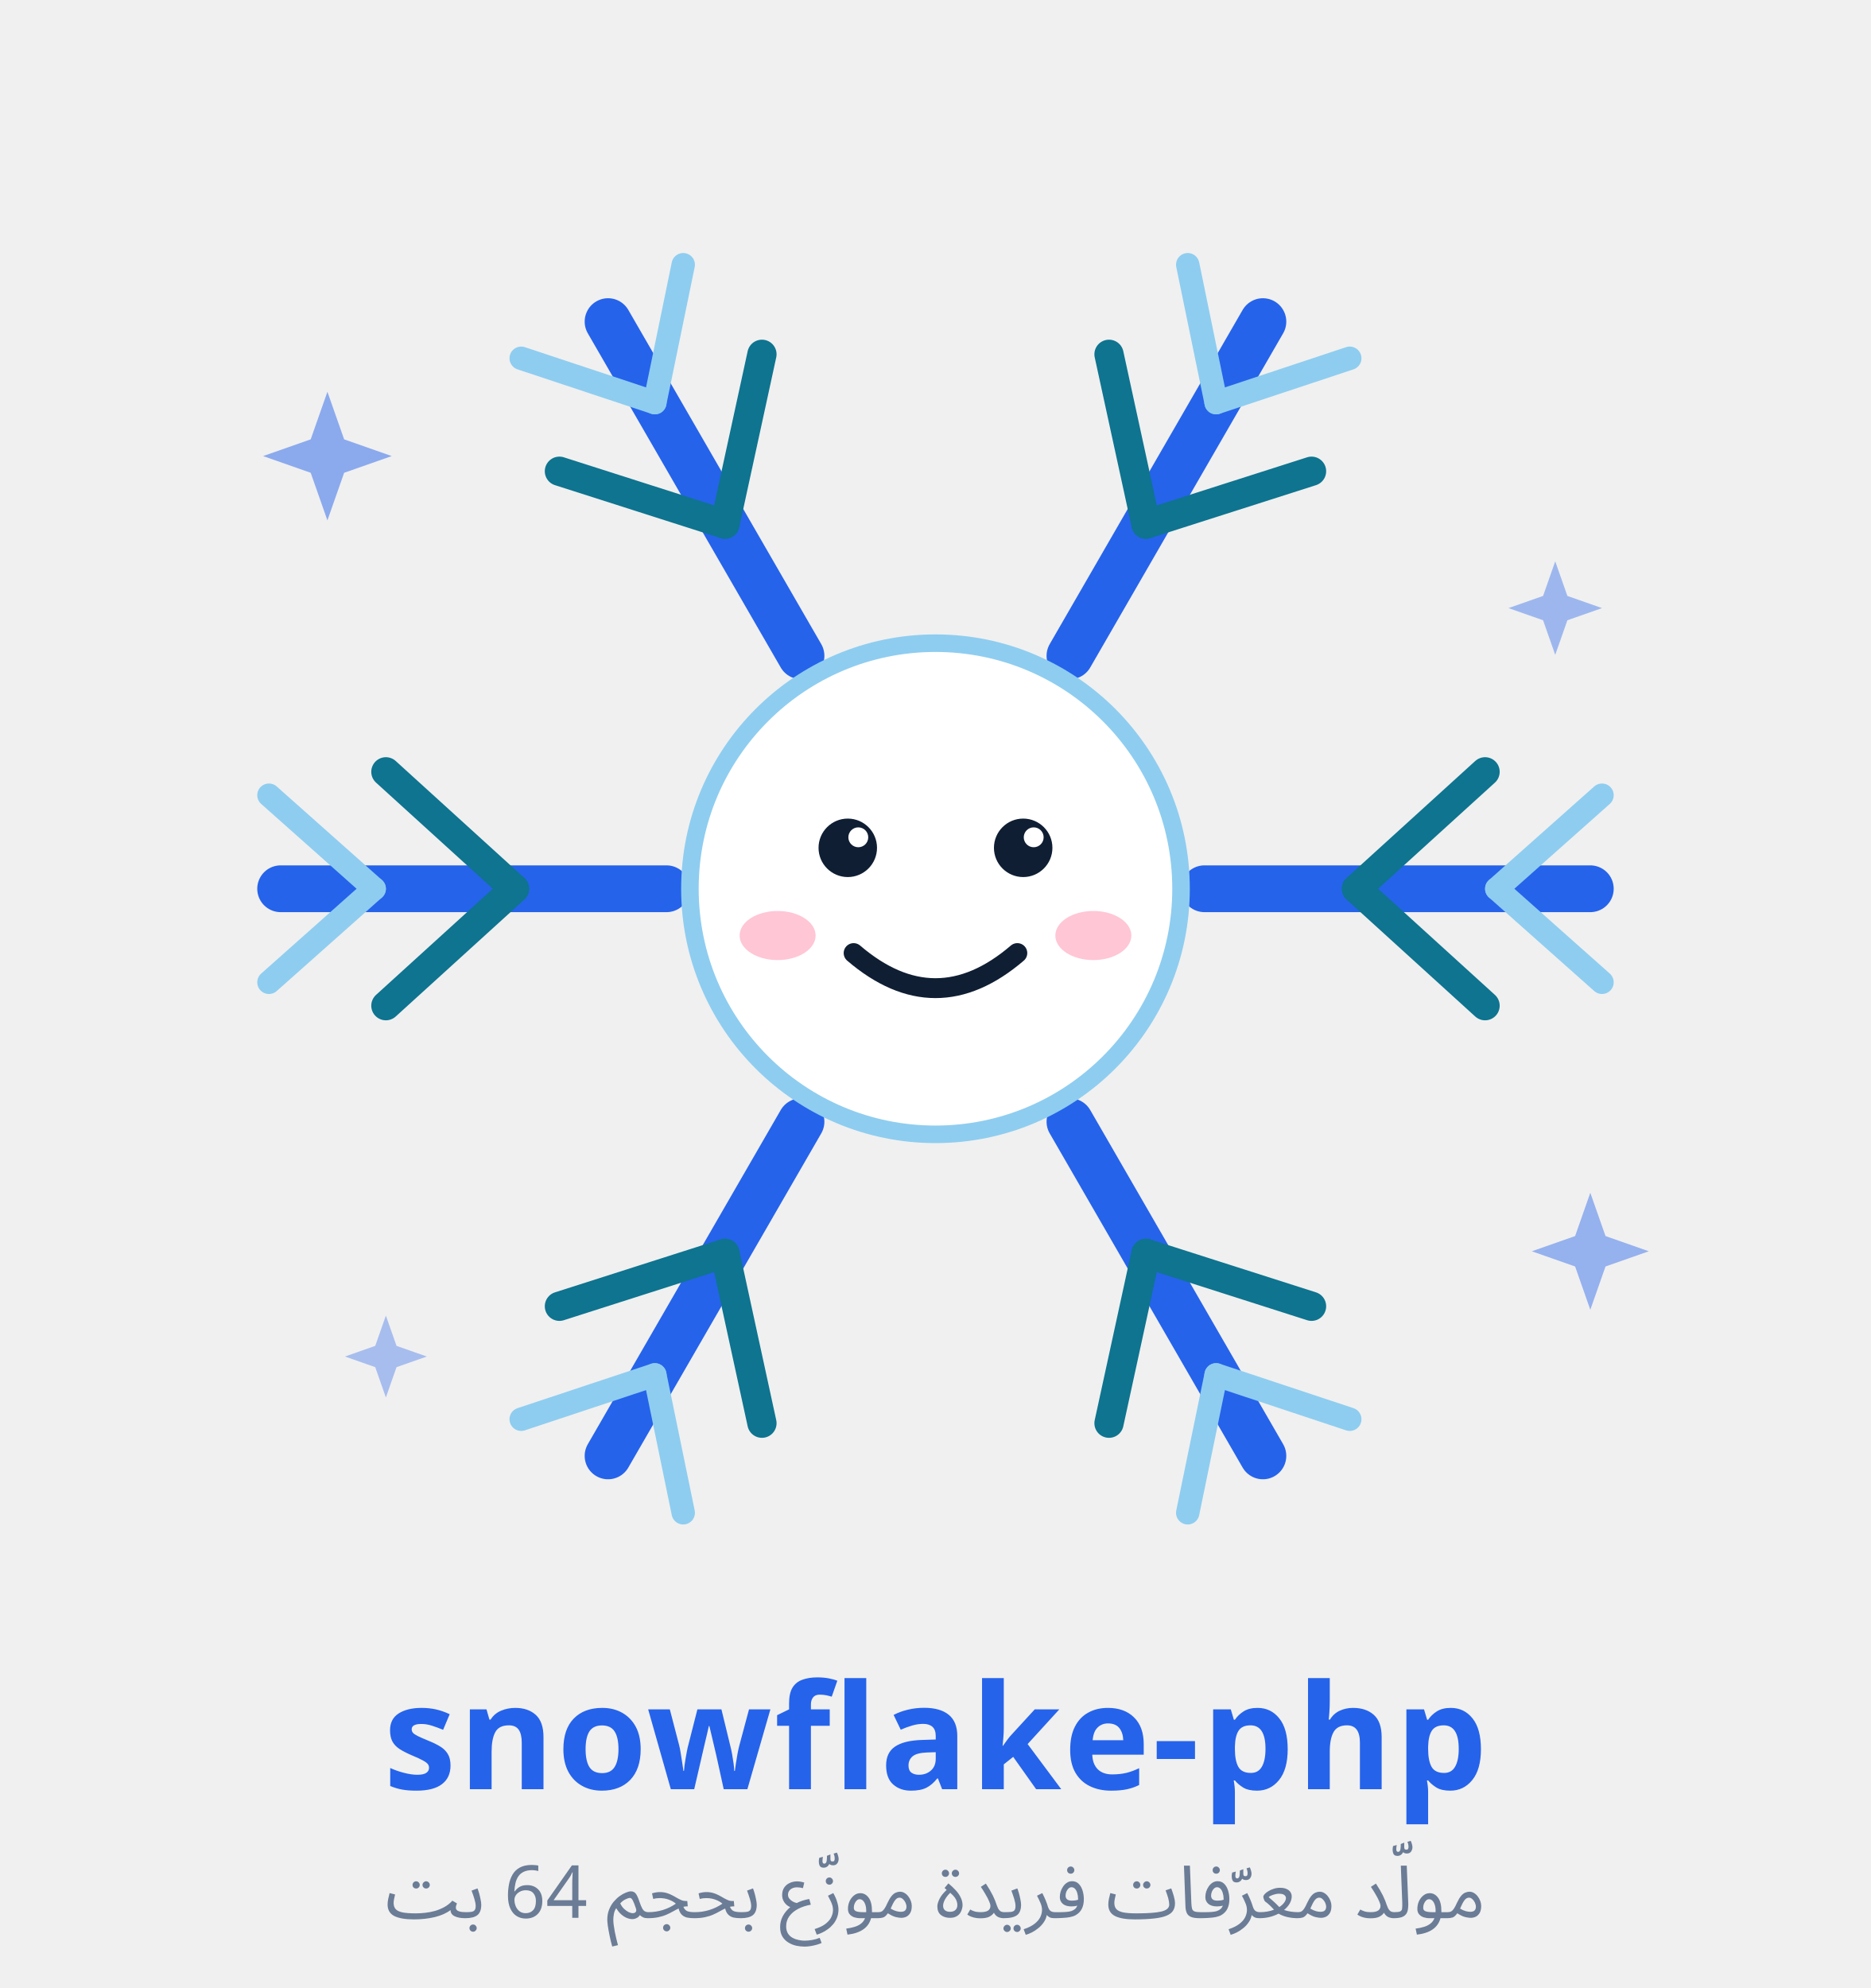
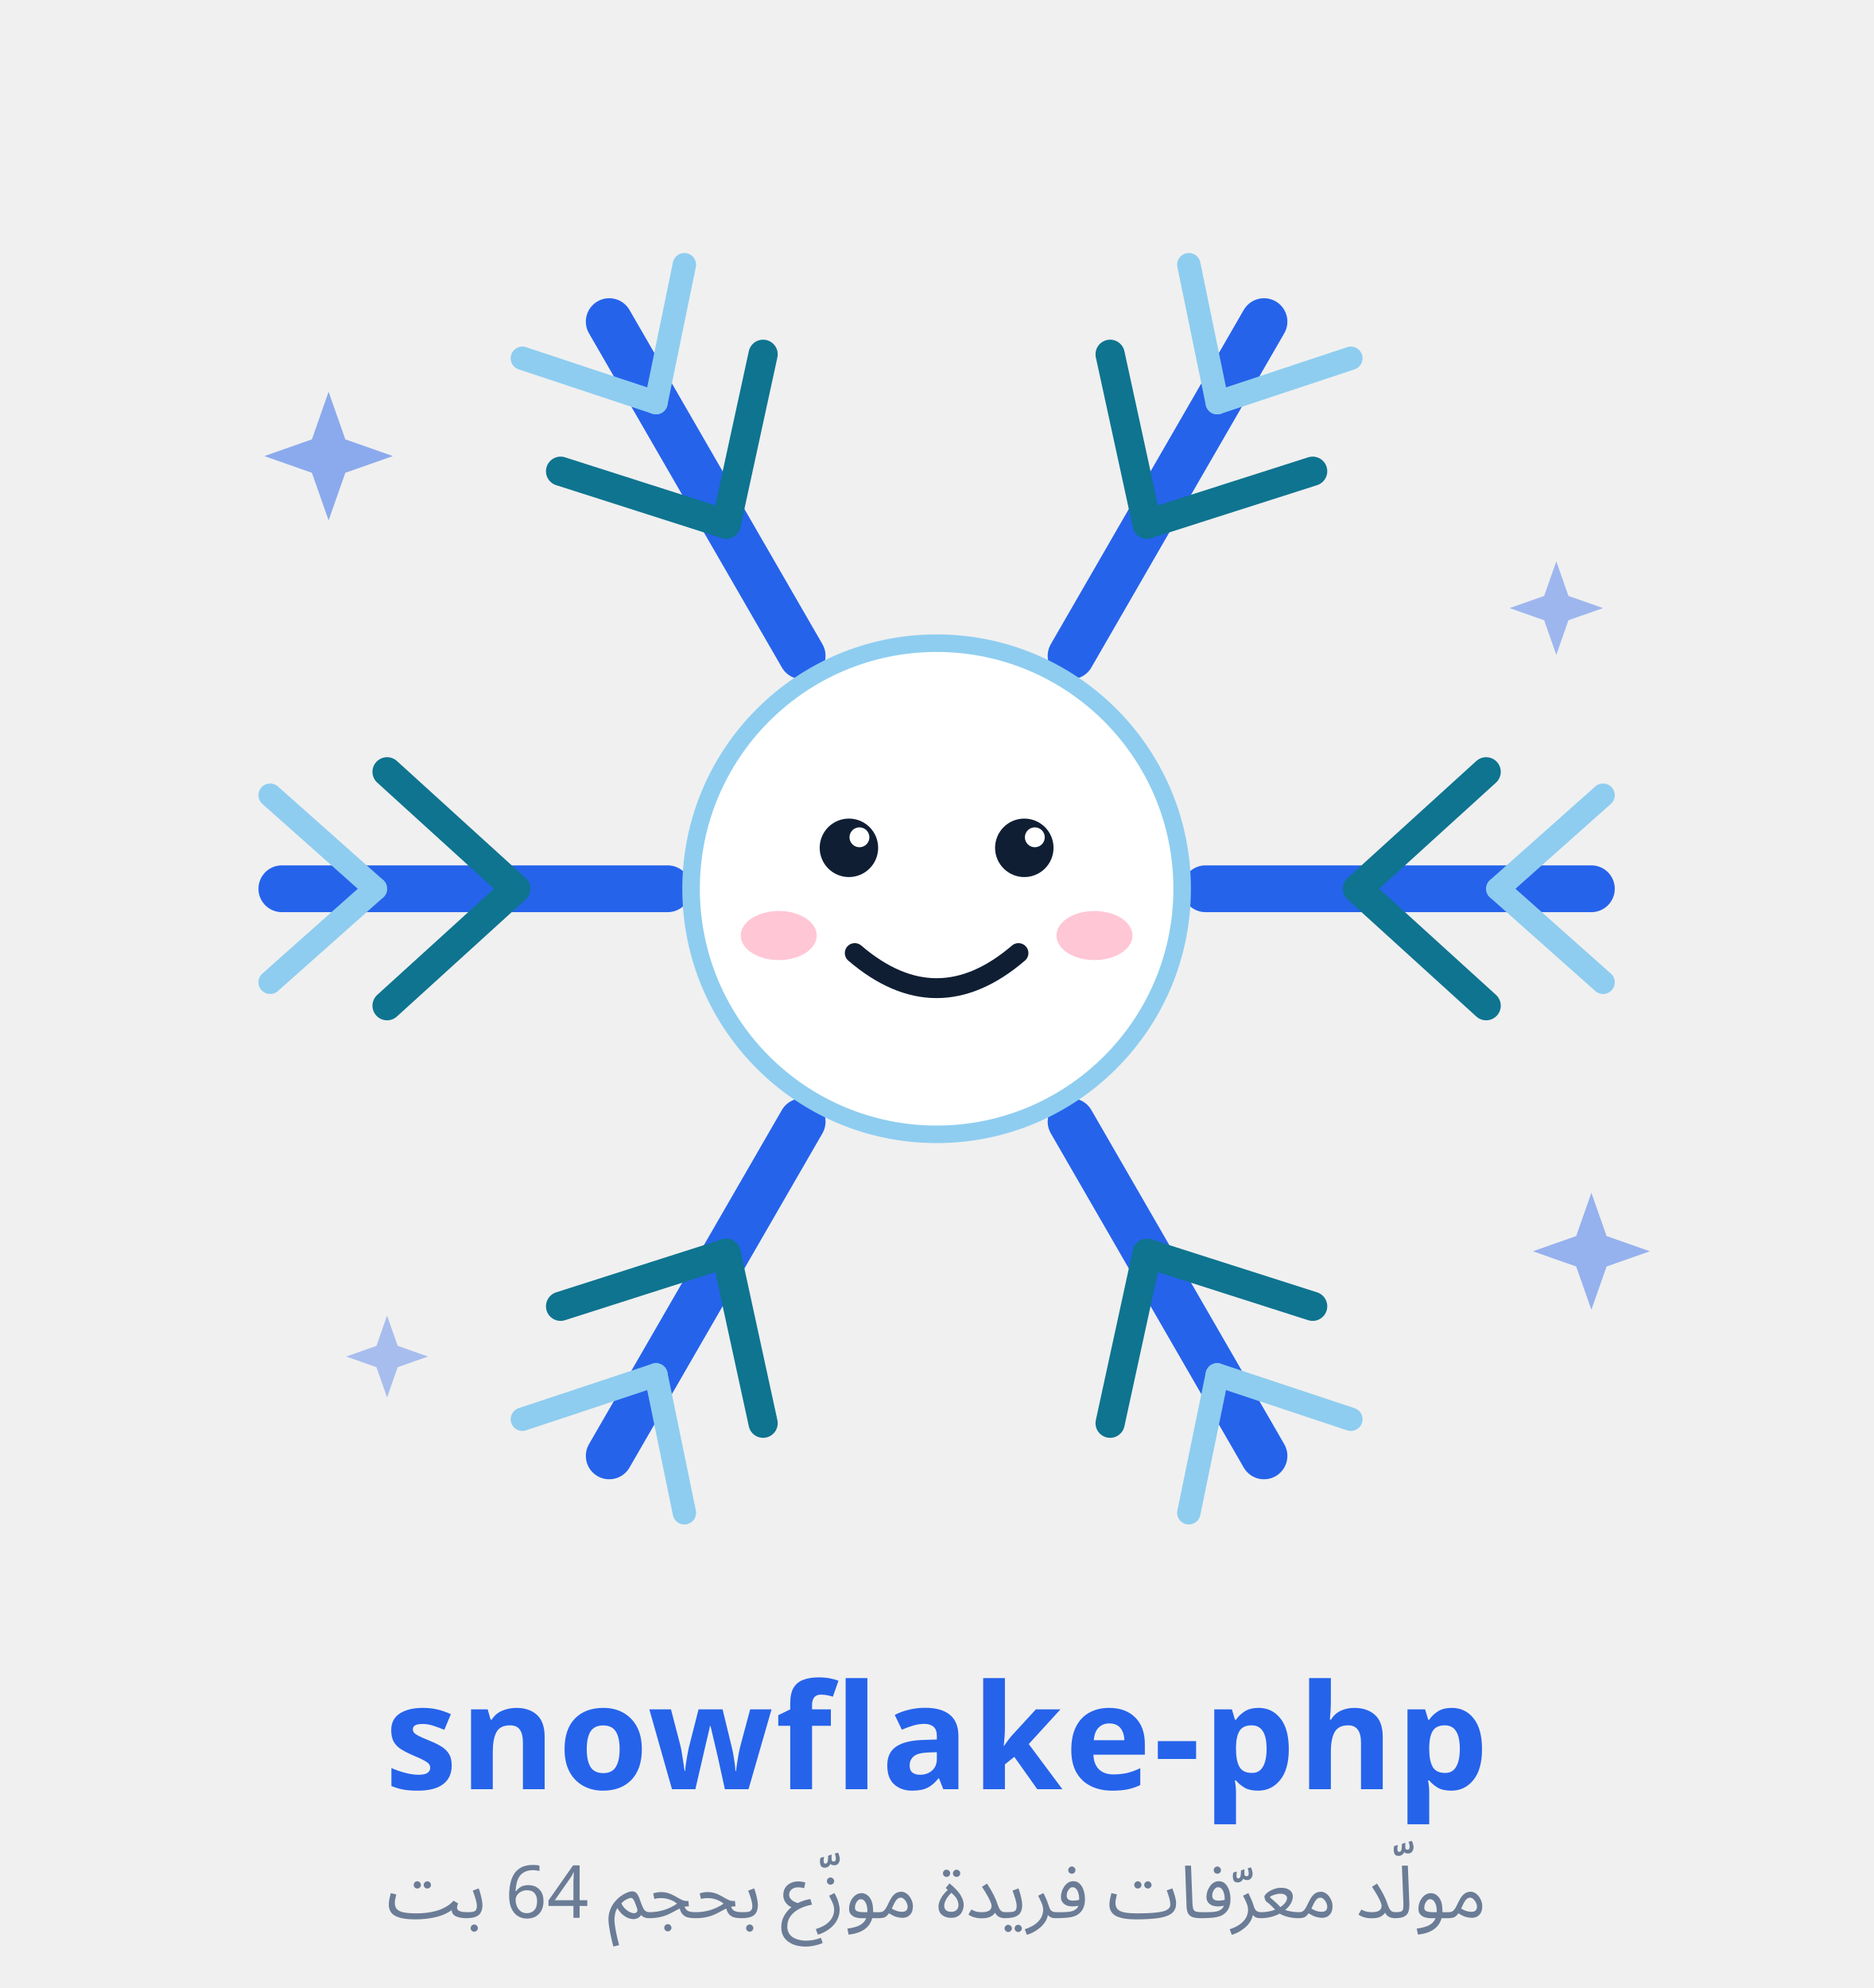
- <svg xmlns="http://www.w3.org/2000/svg" viewBox="0 0 320 340" width="320" height="340" role="img" font-family="-apple-system, BlinkMacSystemFont, 'Segoe UI', 'Noto Sans', 'PingFang SC', 'Hiragino Sans', 'Yu Gothic', 'Malgun Gothic', Roboto, 'Noto Sans CJK SC', 'Source Han Sans SC', 'Microsoft YaHei', 'Kohinoor Devanagari', 'Devanagari Sangam MN', 'Nirmala UI', 'Noto Sans Devanagari', 'Bangla MN', 'Bangla Sangam MN', 'Noto Sans Bengali', 'Geeza Pro', 'Noto Sans Arabic', Arial, sans-serif">
+ <svg xmlns="http://www.w3.org/2000/svg" viewBox="0 0 320 340" width="180" height="191" role="img" font-family="-apple-system, BlinkMacSystemFont, 'Segoe UI', 'Noto Sans', 'PingFang SC', 'Hiragino Sans', 'Yu Gothic', 'Malgun Gothic', Roboto, 'Noto Sans CJK SC', 'Source Han Sans SC', 'Microsoft YaHei', 'Kohinoor Devanagari', 'Devanagari Sangam MN', 'Nirmala UI', 'Noto Sans Devanagari', 'Bangla MN', 'Bangla Sangam MN', 'Noto Sans Bengali', 'Geeza Pro', 'Noto Sans Arabic', Arial, sans-serif">
  <defs>
</defs>
  <g opacity="0.9">
    <path d="M56,67 L58.86,75.14 L67,78 L58.86,80.86 L56,89 L53.14,80.86 L45,78 L53.14,75.14 Z" fill="#2563eb" opacity="0.55" />
    <path d="M266,96 L268.08,101.92 L274,104 L268.08,106.08 L266,112 L263.92,106.08 L258,104 L263.92,101.92 Z" fill="#2563eb" opacity="0.45" />
    <path d="M66,225 L67.82,230.18 L73,232 L67.82,233.82 L66,239 L64.18,233.82 L59,232 L64.18,230.18 Z" fill="#2563eb" opacity="0.4" />
    <path d="M272,204 L274.6,211.4 L282,214 L274.6,216.6 L272,224 L269.4,216.6 L262,214 L269.4,211.4 Z" fill="#2563eb" opacity="0.5" />
  </g>
  <g>
    <animateTransform attributeName="transform" type="translate" values="0 0; 0 -7; 0 0" dur="4.5s" repeatCount="indefinite" calcMode="spline" keyTimes="0;0.5;1" keySplines="0.42 0 0.58 1;0.42 0 0.58 1" />
    <g transform="rotate(0 160 152)">
      <line x1="206.0" y1="152.0" x2="272.0" y2="152.0" stroke="#2563eb" stroke-width="8" stroke-linecap="round" />
      <line x1="232.0" y1="152.0" x2="254.0" y2="132.0" stroke="#0e7490" stroke-width="5" stroke-linecap="round" />
      <line x1="232.0" y1="152.0" x2="254.0" y2="172.0" stroke="#0e7490" stroke-width="5" stroke-linecap="round" />
      <line x1="256.0" y1="152.0" x2="274.0" y2="136.0" stroke="#8ecdf0" stroke-width="4" stroke-linecap="round" />
      <line x1="256.0" y1="152.0" x2="274.0" y2="168.0" stroke="#8ecdf0" stroke-width="4" stroke-linecap="round" />
    </g>
    <g transform="rotate(60 160 152)">
      <line x1="206.0" y1="152.0" x2="272.0" y2="152.0" stroke="#2563eb" stroke-width="8" stroke-linecap="round" />
      <line x1="232.0" y1="152.0" x2="254.0" y2="132.0" stroke="#0e7490" stroke-width="5" stroke-linecap="round" />
      <line x1="232.0" y1="152.0" x2="254.0" y2="172.0" stroke="#0e7490" stroke-width="5" stroke-linecap="round" />
      <line x1="256.0" y1="152.0" x2="274.0" y2="136.0" stroke="#8ecdf0" stroke-width="4" stroke-linecap="round" />
      <line x1="256.0" y1="152.0" x2="274.0" y2="168.0" stroke="#8ecdf0" stroke-width="4" stroke-linecap="round" />
    </g>
    <g transform="rotate(120 160 152)">
      <line x1="206.0" y1="152.0" x2="272.0" y2="152.0" stroke="#2563eb" stroke-width="8" stroke-linecap="round" />
      <line x1="232.0" y1="152.0" x2="254.0" y2="132.0" stroke="#0e7490" stroke-width="5" stroke-linecap="round" />
      <line x1="232.0" y1="152.0" x2="254.0" y2="172.0" stroke="#0e7490" stroke-width="5" stroke-linecap="round" />
      <line x1="256.0" y1="152.0" x2="274.0" y2="136.0" stroke="#8ecdf0" stroke-width="4" stroke-linecap="round" />
      <line x1="256.0" y1="152.0" x2="274.0" y2="168.0" stroke="#8ecdf0" stroke-width="4" stroke-linecap="round" />
    </g>
    <g transform="rotate(180 160 152)">
      <line x1="206.0" y1="152.0" x2="272.0" y2="152.0" stroke="#2563eb" stroke-width="8" stroke-linecap="round" />
      <line x1="232.0" y1="152.0" x2="254.0" y2="132.0" stroke="#0e7490" stroke-width="5" stroke-linecap="round" />
      <line x1="232.0" y1="152.0" x2="254.0" y2="172.0" stroke="#0e7490" stroke-width="5" stroke-linecap="round" />
      <line x1="256.0" y1="152.0" x2="274.0" y2="136.0" stroke="#8ecdf0" stroke-width="4" stroke-linecap="round" />
      <line x1="256.0" y1="152.0" x2="274.0" y2="168.0" stroke="#8ecdf0" stroke-width="4" stroke-linecap="round" />
    </g>
    <g transform="rotate(240 160 152)">
      <line x1="206.0" y1="152.0" x2="272.0" y2="152.0" stroke="#2563eb" stroke-width="8" stroke-linecap="round" />
      <line x1="232.0" y1="152.0" x2="254.0" y2="132.0" stroke="#0e7490" stroke-width="5" stroke-linecap="round" />
      <line x1="232.0" y1="152.0" x2="254.0" y2="172.0" stroke="#0e7490" stroke-width="5" stroke-linecap="round" />
      <line x1="256.0" y1="152.0" x2="274.0" y2="136.0" stroke="#8ecdf0" stroke-width="4" stroke-linecap="round" />
      <line x1="256.0" y1="152.0" x2="274.0" y2="168.0" stroke="#8ecdf0" stroke-width="4" stroke-linecap="round" />
    </g>
    <g transform="rotate(300 160 152)">
      <line x1="206.0" y1="152.0" x2="272.0" y2="152.0" stroke="#2563eb" stroke-width="8" stroke-linecap="round" />
      <line x1="232.0" y1="152.0" x2="254.0" y2="132.0" stroke="#0e7490" stroke-width="5" stroke-linecap="round" />
      <line x1="232.0" y1="152.0" x2="254.0" y2="172.0" stroke="#0e7490" stroke-width="5" stroke-linecap="round" />
      <line x1="256.0" y1="152.0" x2="274.0" y2="136.0" stroke="#8ecdf0" stroke-width="4" stroke-linecap="round" />
      <line x1="256.0" y1="152.0" x2="274.0" y2="168.0" stroke="#8ecdf0" stroke-width="4" stroke-linecap="round" />
    </g>
    <circle cx="160" cy="152" r="42" fill="#ffffff" stroke="#8ecdf0" stroke-width="3" />
    <circle cx="145" cy="145" r="5" fill="#0f1e33" />
    <circle cx="175" cy="145" r="5" fill="#0f1e33" />
    <circle cx="146.8" cy="143.2" r="1.7" fill="#ffffff" />
    <circle cx="176.8" cy="143.2" r="1.7" fill="#ffffff" />
    <path d="M146,163 Q160,175 174,163" fill="none" stroke="#0f1e33" stroke-width="3.4" stroke-linecap="round" />
    <ellipse cx="133" cy="160" rx="6.5" ry="4.2" fill="#ffb3c7" opacity="0.75" />
    <ellipse cx="187" cy="160" rx="6.5" ry="4.2" fill="#ffb3c7" opacity="0.75" />
  </g>
  <text x="160" y="306" font-size="25.0" fill="#2563eb" font-weight="700" text-anchor="middle" letter-spacing="0.4">snowflake-php</text>
  <text x="160" y="328" font-size="12.5" fill="#6b7c96" font-weight="400" text-anchor="middle">مولّد معرّفات فريدة موزّع بحجم 64 بت</text>
</svg>
